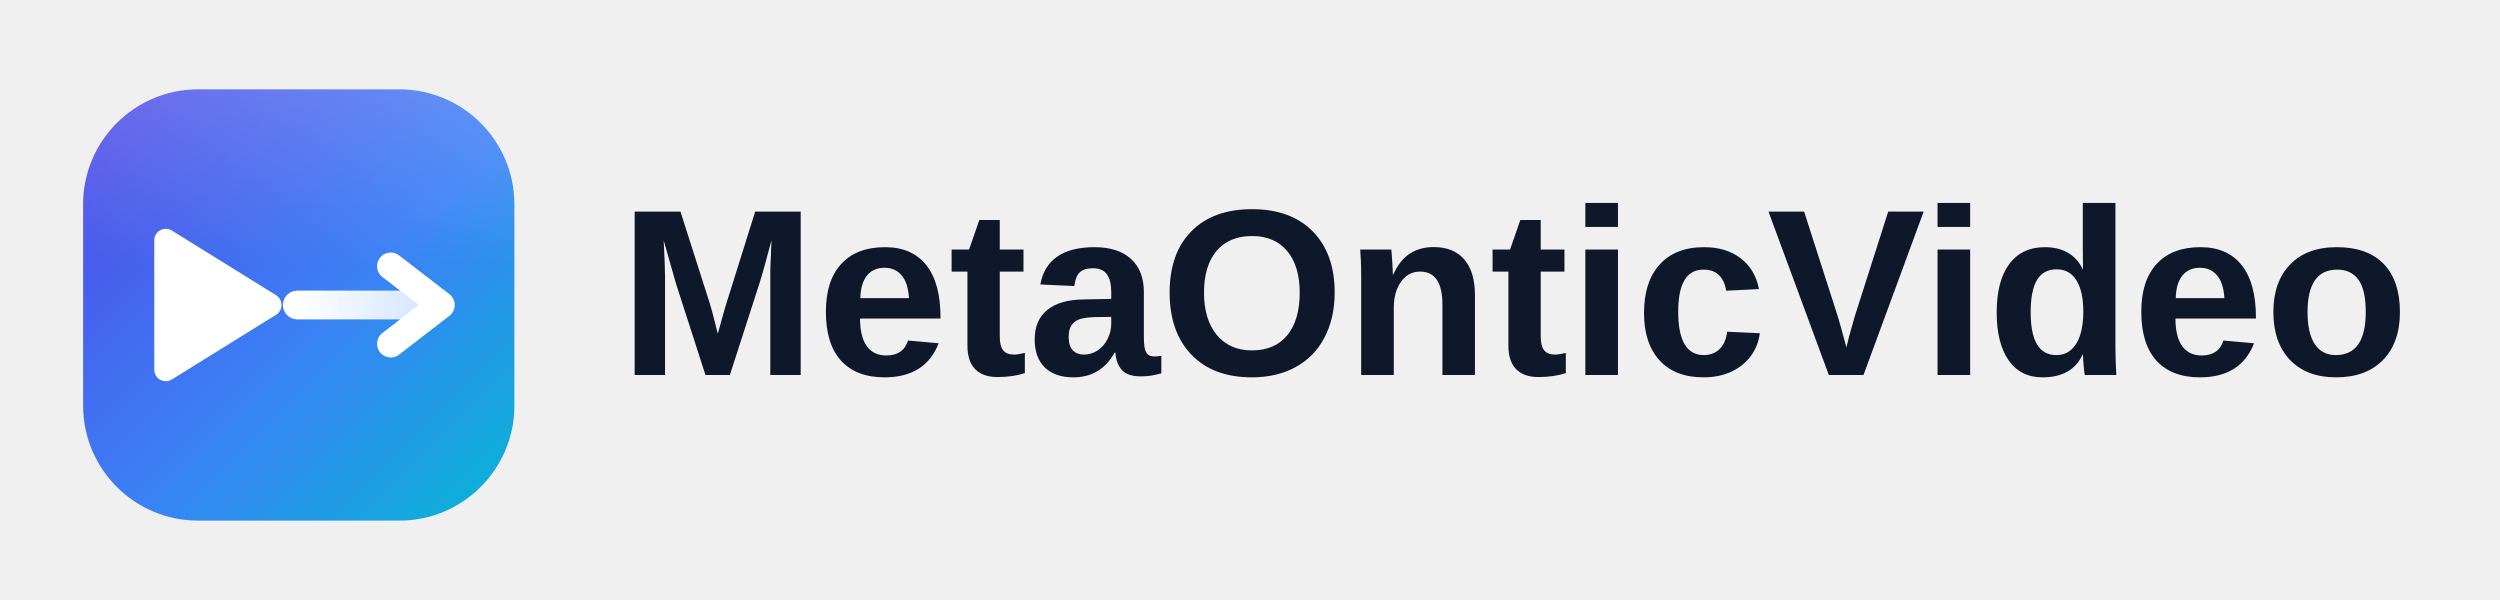
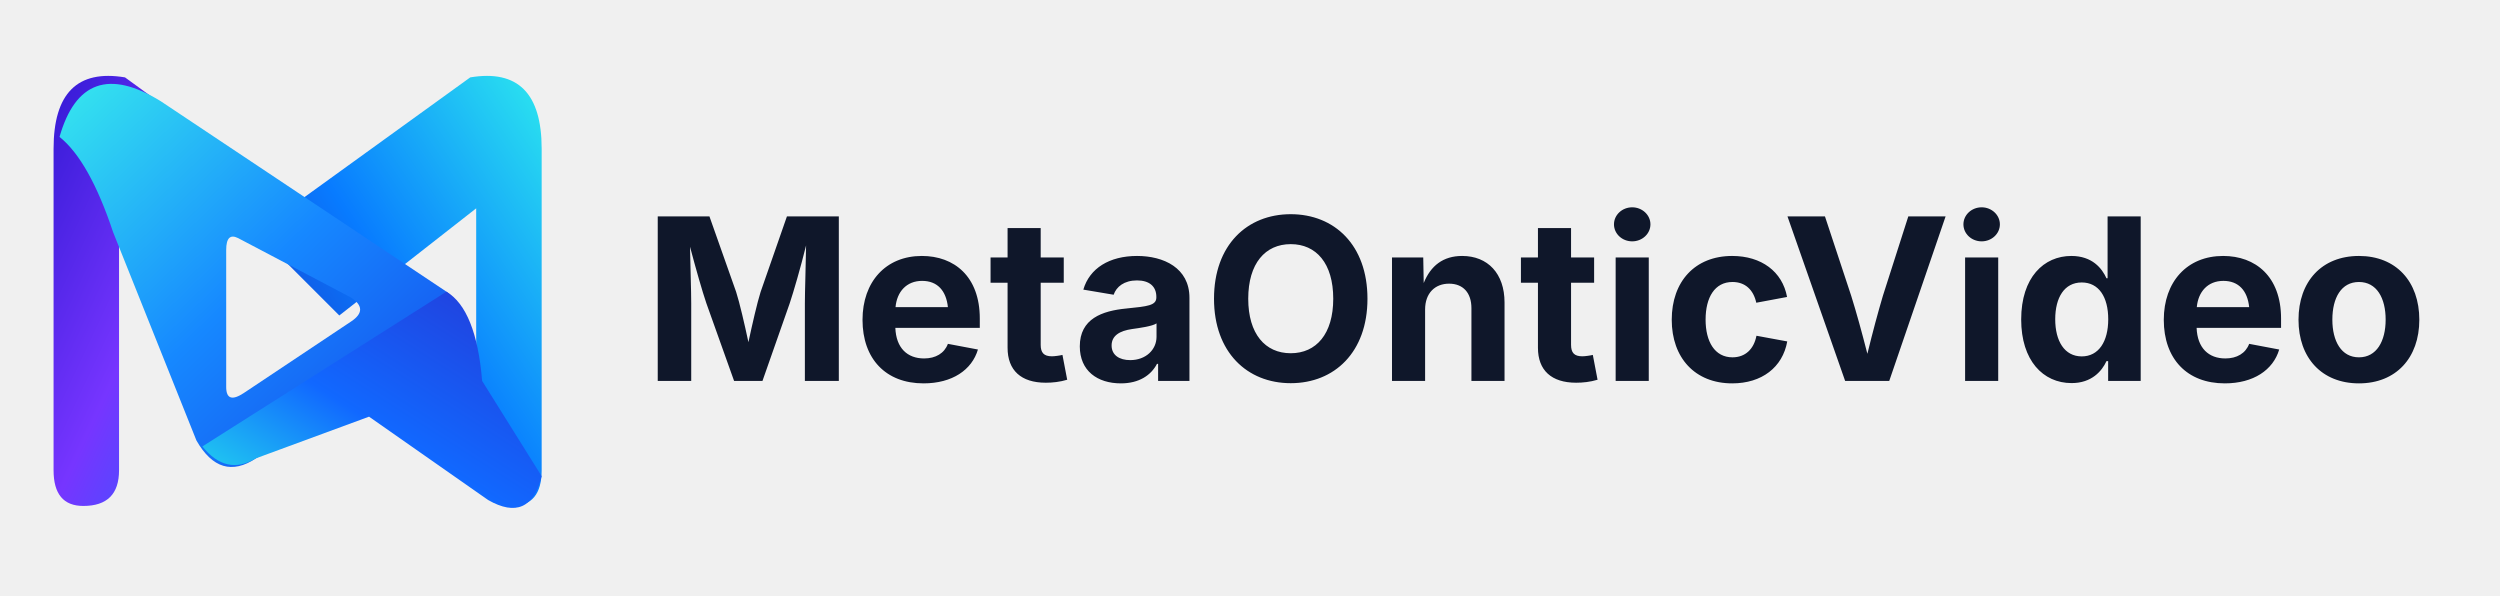
- <svg xmlns="http://www.w3.org/2000/svg" viewBox="0 0 400 96" role="img" aria-label="MetaOnticVideo">
+ <svg xmlns="http://www.w3.org/2000/svg" viewBox="0 0 420 100" role="img" aria-label="MetaOnticVideo">
  <defs>
-     <linearGradient id="mvTile" x1="0" y1="0" x2="1" y2="1">
-       <stop offset="0" stop-color="#4f46e5" />
-       <stop offset="0.55" stop-color="#3b82f6" />
-       <stop offset="1" stop-color="#06b6d4" />
+     <linearGradient id="a" x1="0" y1="0" x2="1" y2="1">
+       <stop stop-color="#36e8ee" />
+       <stop offset=".5" stop-color="#1688ff" />
+       <stop offset="1" stop-color="#1742e8" />
    </linearGradient>
-     <linearGradient id="mvGloss" x1="0" y1="0" x2="0" y2="1">
-       <stop offset="0" stop-color="#ffffff" stop-opacity="0.18" />
-       <stop offset="0.58" stop-color="#ffffff" stop-opacity="0" />
+     <linearGradient id="b" x1="0" y1="0" x2="1" y2="1">
+       <stop stop-color="#341ad5" />
+       <stop offset=".5" stop-color="#7635ff" />
+       <stop offset="1" stop-color="#176bff" />
    </linearGradient>
-     <linearGradient id="mvShaft" x1="31.8" y1="32" x2="47" y2="32" gradientUnits="userSpaceOnUse">
-       <stop offset="0" stop-color="#ffffff" />
-       <stop offset="1" stop-color="#ffffff" stop-opacity="0.82" />
+     <linearGradient id="c" x1="1" y1="0" x2="0" y2="1">
+       <stop stop-color="#2ce7ef" />
+       <stop offset=".5" stop-color="#087bff" />
+       <stop offset="1" stop-color="#2026ba" />
    </linearGradient>
-     <clipPath id="mvClip">
-       <rect x="2" y="2" width="60" height="60" rx="16" />
-     </clipPath>
-     <style>
-       .mv-word { fill: #0f172a; }
-       @media (prefers-color-scheme: dark) { .mv-word { fill: #e9eefb; } }
-     </style>
+     <linearGradient id="d" x1="0" y1="1" x2="1" y2="0">
+       <stop stop-color="#24e5ec" />
+       <stop offset=".45" stop-color="#1168ff" />
+       <stop offset="1" stop-color="#2539d7" />
+     </linearGradient>
  </defs>
-   <g transform="translate(11 12) scale(1.15)">
-     <g clip-path="url(#mvClip)">
-       <rect x="2" y="2" width="60" height="60" fill="url(#mvTile)" />
-       <rect x="2" y="2" width="60" height="42" fill="url(#mvGloss)" />
-     </g>
-     <path d="M13.5 23 13.5 41 28 32Z" fill="#ffffff" stroke="#ffffff" stroke-width="3.2" stroke-linejoin="round" />
-     <g fill="none" stroke-linecap="round" stroke-linejoin="round">
-       <path d="M31.8 32h15" stroke="url(#mvShaft)" stroke-width="4" />
-       <path d="M44.8 26.6 51.8 32 44.8 37.4" stroke="#ffffff" stroke-width="3.8" />
-     </g>
-   </g>
-   <text class="mv-word" x="99" y="60" font-size="38" font-weight="700" font-family="-apple-system, BlinkMacSystemFont, 'Segoe UI', 'PingFang SC', 'Helvetica Neue', Arial, sans-serif" textLength="282" lengthAdjust="spacing">MetaOnticVideo</text>
+   <path d="M9 25Q9 11 21 13L43 29 32 43 20 33V79Q20 85 14 85Q9 85 9 79Z" fill="url(#b)" />
+   <path d="M91 25Q91 11 79 13L43 39 57 53 80 35V78Q80 85 86 85Q91 85 91 79Z" fill="url(#c)" />
+   <path d="M10 23Q14 9 27 17L75 49Q79 52 75 56L43 77Q37 81 33 74L19 39Q15 27 10 23ZM40 40Q38 39 38 42V65Q38 68 41 66L59 54Q62 52 59 50Z" fill="url(#a)" fill-rule="evenodd" />
+   <path d="M75 49Q80 52 81 64L91 80Q89 88 82 84L62 70 43 77Q38 80 34 75Z" fill="url(#d)" />
+   <path d="M40 40Q38 39 38 42V65Q38 68 41 66L59 54Q62 52 59 50Z" fill="none" />
+   <style>.word{fill:#0f172a}@media(prefers-color-scheme:dark){.word{fill:#e9eefb}}</style>
+   <text class="word" x="108" y="64" font-size="38" font-weight="700" font-family="-apple-system,BlinkMacSystemFont,Segoe UI,sans-serif" textLength="300" lengthAdjust="spacing">MetaOnticVideo</text>
</svg>
